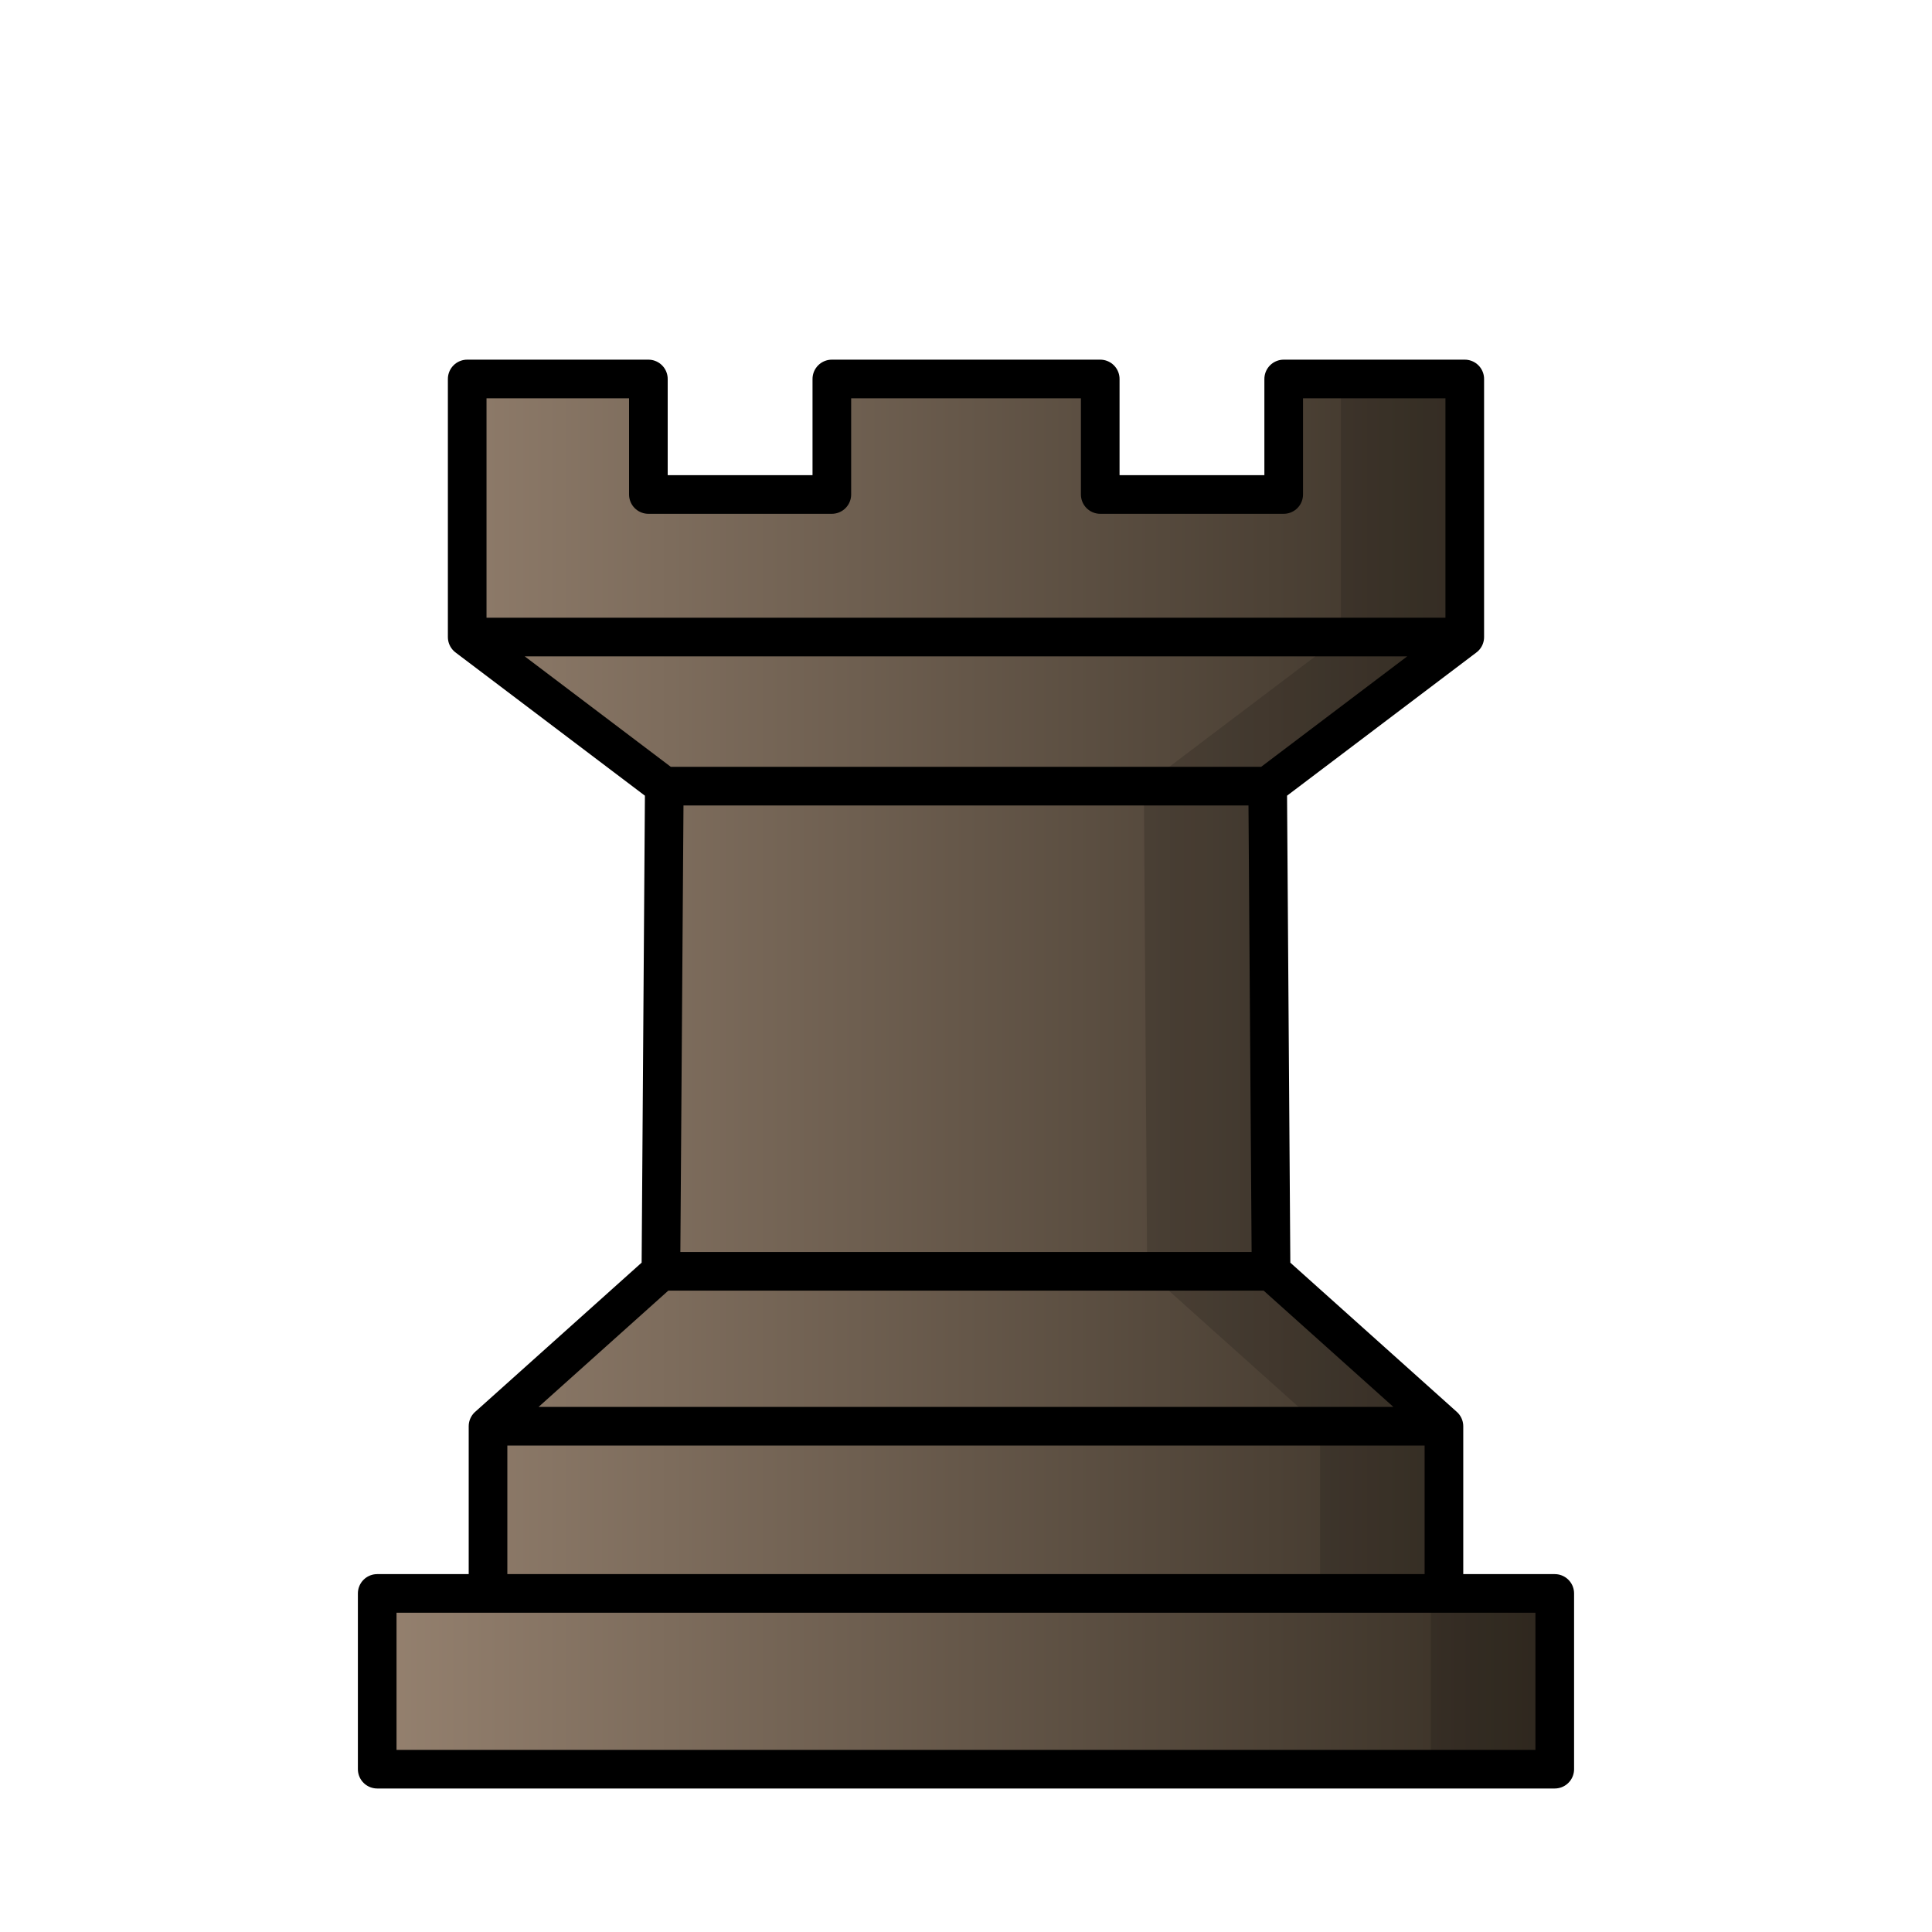
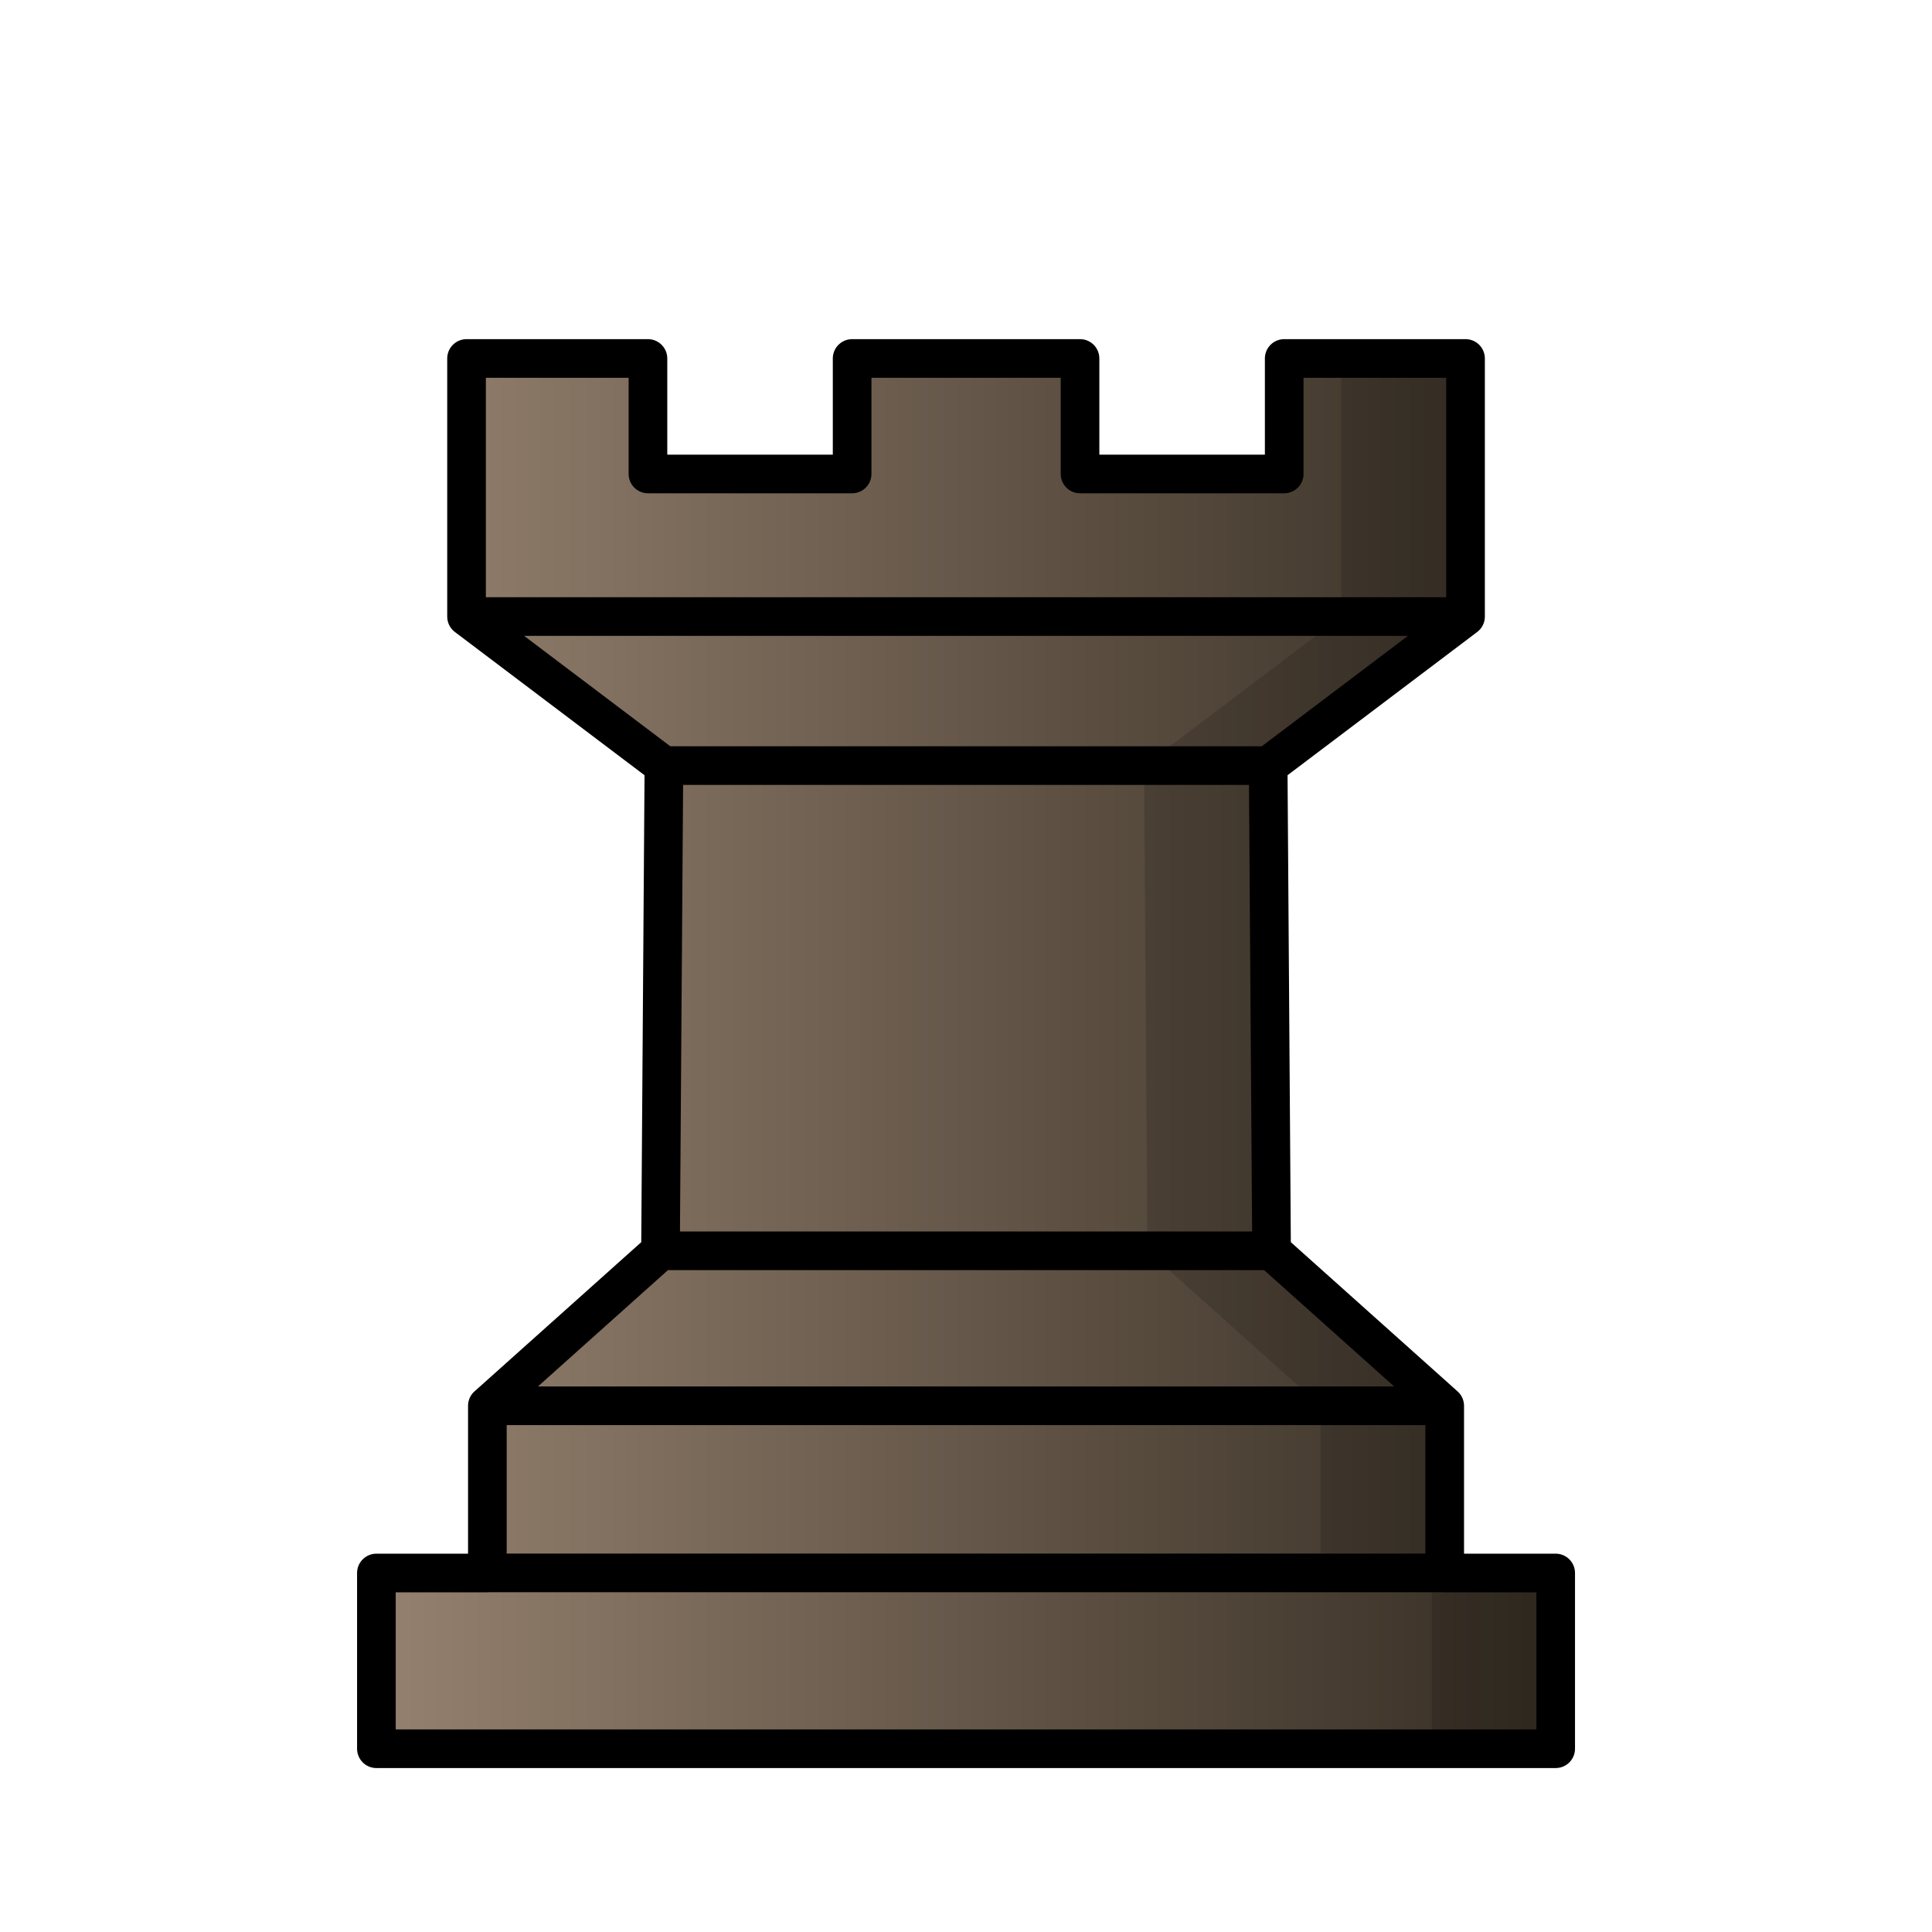
<svg xmlns="http://www.w3.org/2000/svg" width="50mm" height="50mm" clip-rule="evenodd" fill-rule="evenodd" image-rendering="optimizeQuality" shape-rendering="geometricPrecision" text-rendering="geometricPrecision" version="1.1" viewBox="0 0 50 50">
  <defs>
-     <linearGradient id="linearGradient4100-7" x1="-497.87" x2="-466.88" y1="13.855" y2="13.855" gradientTransform="matrix(1.0095 0 0 1.052 511.97 13.22)" gradientUnits="userSpaceOnUse">
+     <linearGradient id="linearGradient4100" x1="-497.87" x2="-466.88" y1="13.855" y2="13.855" gradientTransform="matrix(1.011 0 0 1.052 512.68 12.69)" gradientUnits="userSpaceOnUse">
      <stop stop-color="#968270" offset="0" />
      <stop stop-color="#342c22" offset="1" />
    </linearGradient>
  </defs>
-   <path d="m12.637 41.237h24.793m-24.8-4.326h24.738m-20.264-4.01h15.79m-15.702-12.556h15.614m-20.715-3.858h25.815m-25.815-6.679v6.679l5.101 3.858-0.088 12.557-4.474 4.01v4.326h-2.868v4.548h30.475v-4.548h-2.868v-4.326l-4.474-4.01-0.088-12.557 5.101-3.858v-6.679h-4.686v2.989h-4.748v-2.989h-6.946v2.989h-4.748v-2.989z" fill="url(#linearGradient4100-7)" stroke="#000" stroke-linecap="round" stroke-linejoin="round" />
-   <path d="m34.702 9.806v6.68l-5.101 3.858 0.088 12.557 4.474 4.009 5.24e-4 5.43e-4v4.326h2.868v4.548h3.205v-4.548h-2.868v-4.326l-5.25e-4 -5.43e-4 -4.474-4.009-0.088-12.557 5.101-3.858v-6.68z" opacity=".15" />
+   <path d="m12.619 40.707h24.83m-24.836-4.326h24.775m-20.294-4.01h15.813m-15.725-12.557h15.637m-20.745-3.858h25.853m-25.853-6.679v6.68l5.108 3.858-0.088 12.557-4.481 4.01v4.327h-2.872v4.548h30.52v-4.548h-2.872v-4.327l-4.481-4.01-0.088-12.557 5.108-3.858v-6.68h-4.693v2.989h-5.284v-2.989h-5.898v2.989h-5.284v-2.989z" fill="url(#linearGradient4100)" stroke="#000" stroke-linecap="round" stroke-linejoin="round" />
+   <path d="m34.717 9.277v6.68l-5.108 3.858 0.088 12.557 4.481 4.01 5.26e-4 5.43e-4v4.326h2.872v4.548h3.21v-4.548h-2.872v-4.326l-5.26e-4 -5.43e-4 -4.481-4.01-0.088-12.557 5.108-3.858v-6.68z" opacity=".15" />
</svg>
